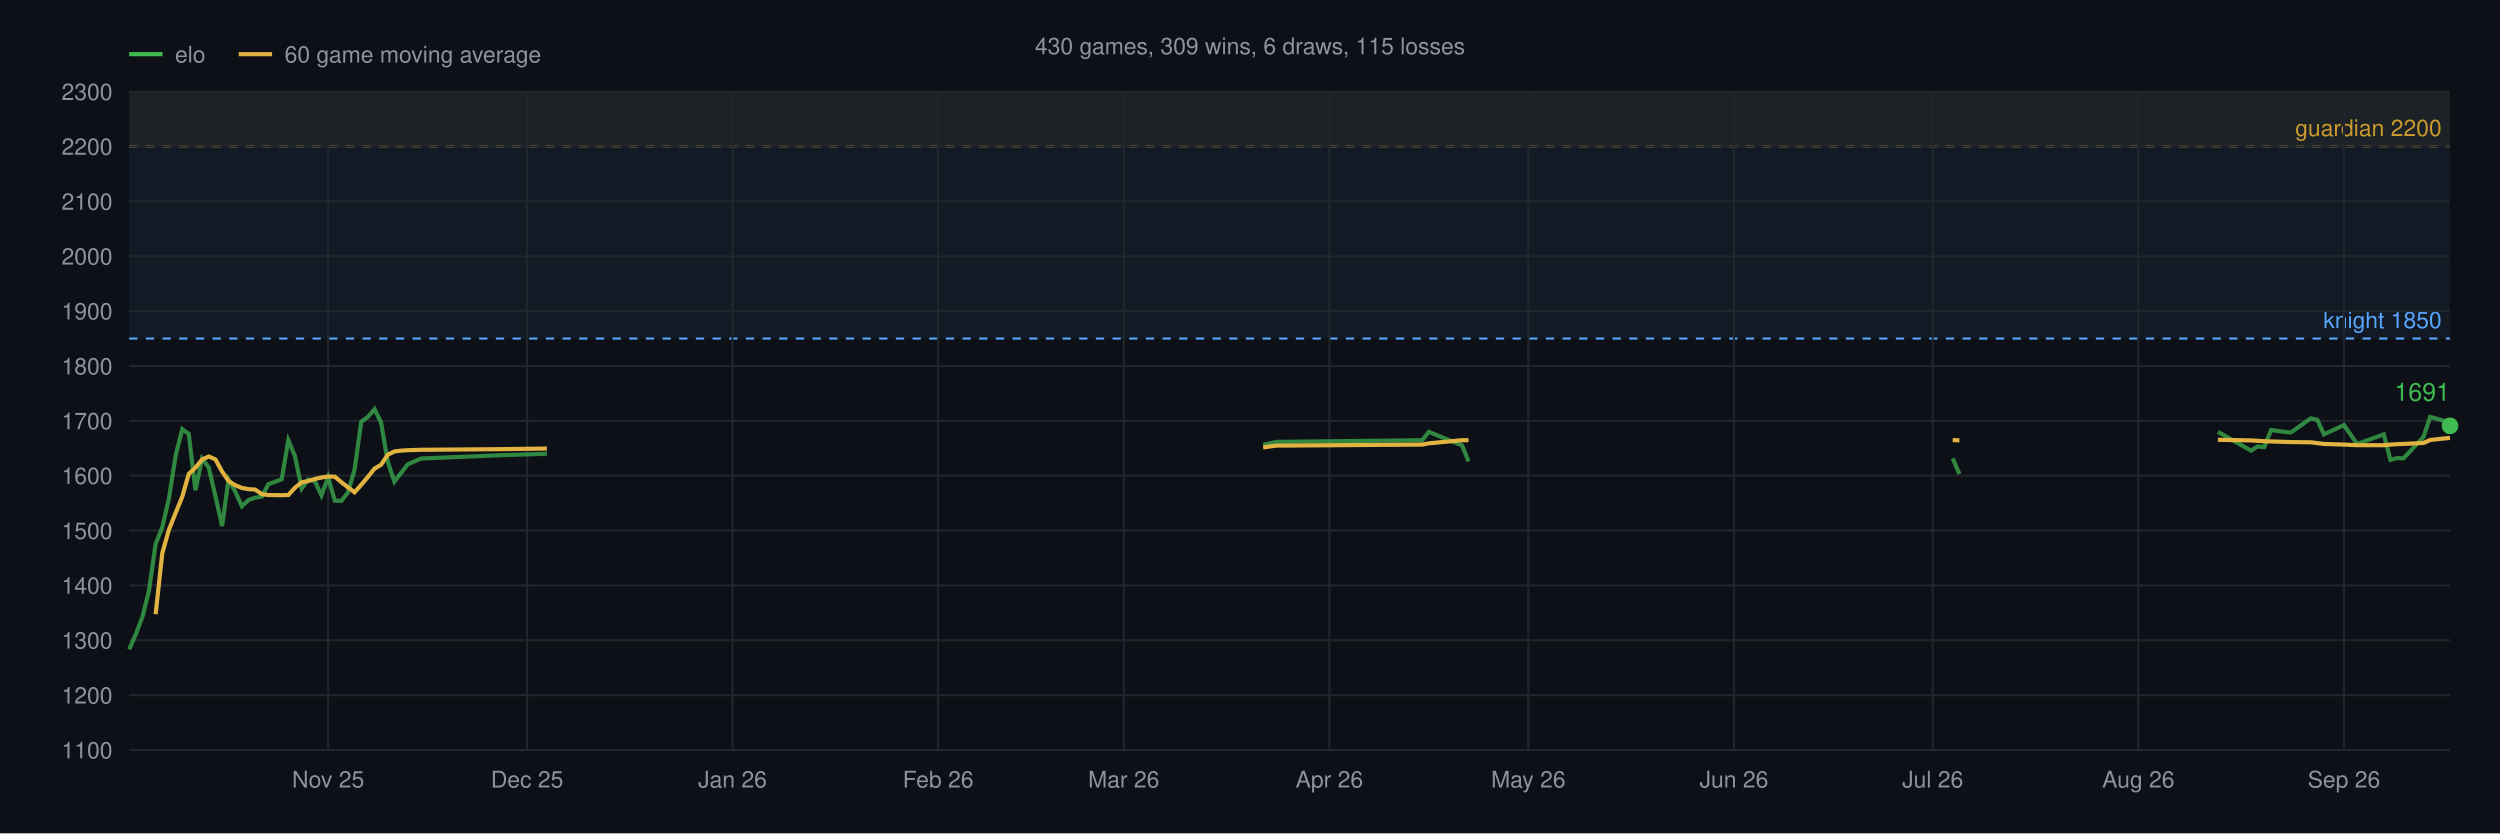
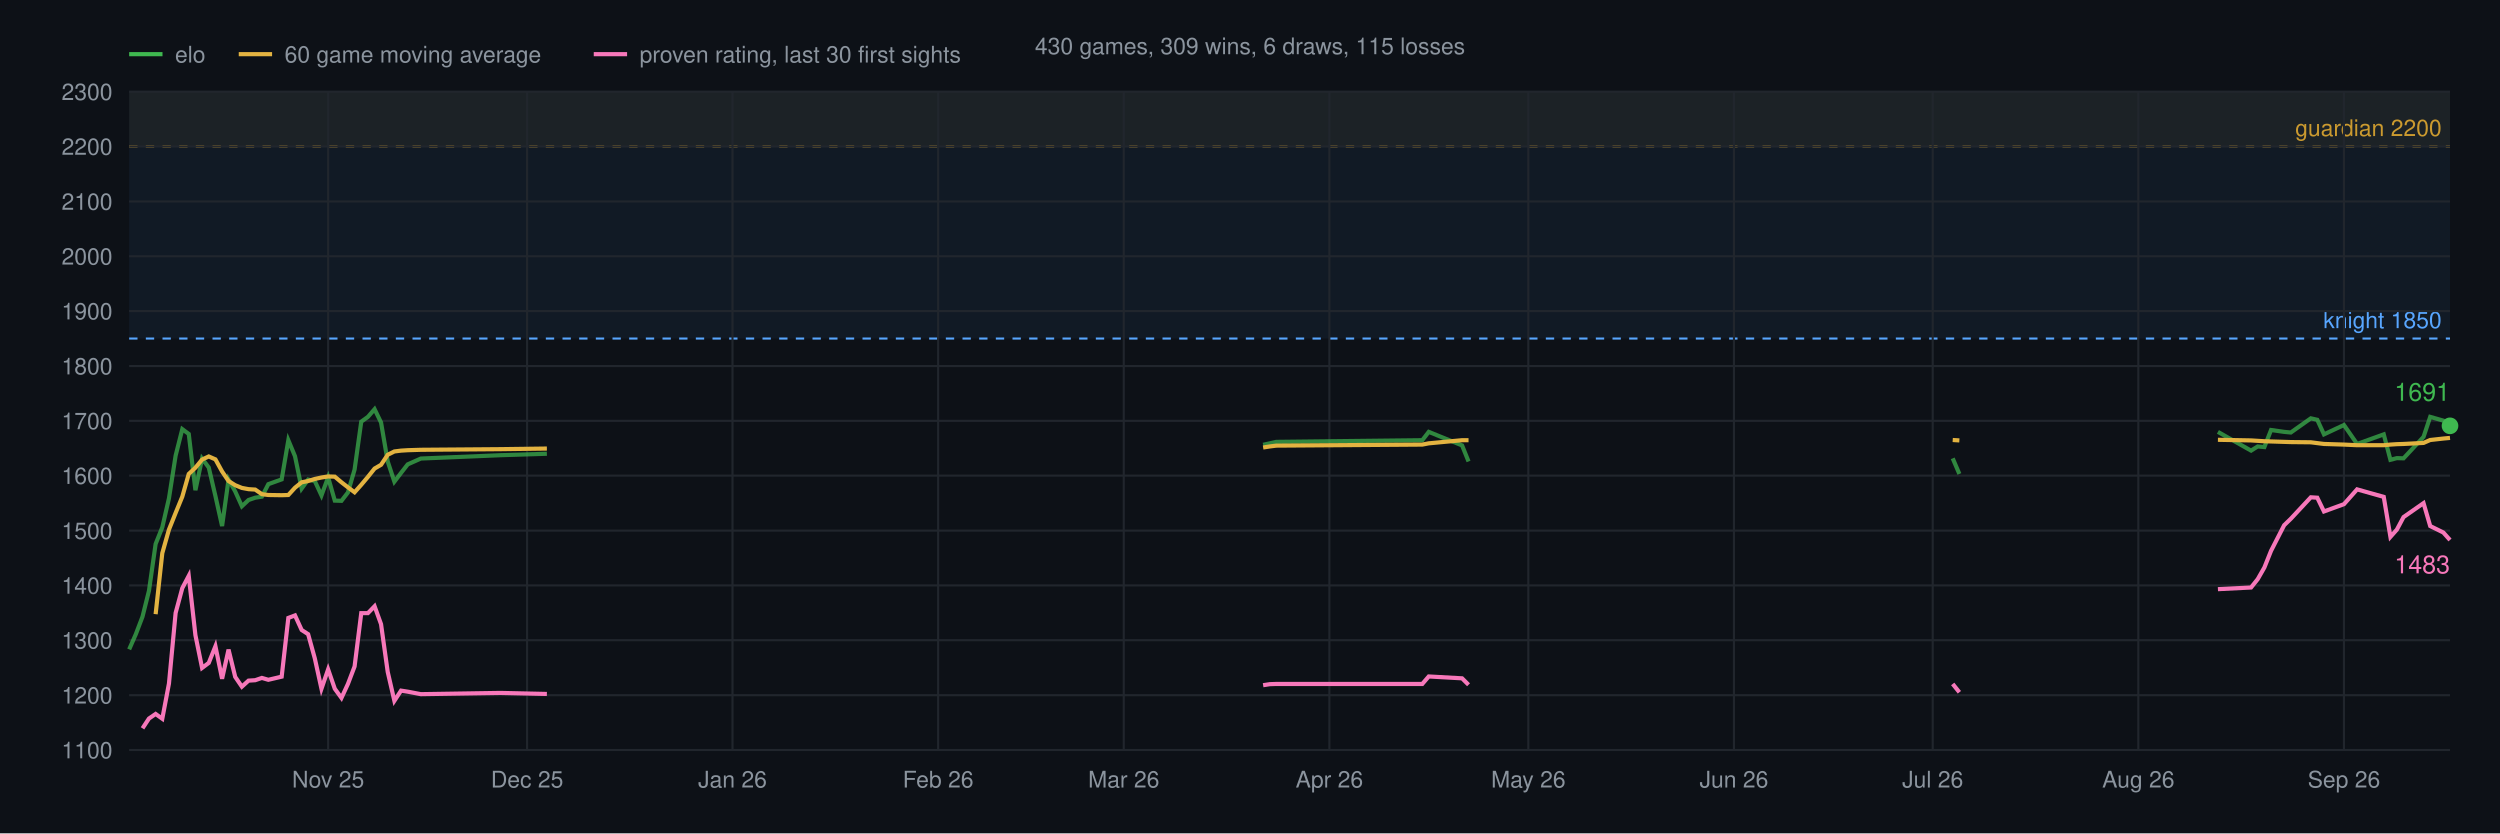
<svg xmlns="http://www.w3.org/2000/svg" viewBox="0 0 1200 400" font-family="Helvetica,sans-serif">
  <rect width="1200" height="400" fill="#0d1117" />
  <text x="600" y="26" text-anchor="middle" font-size="11" fill="#8b949e">430 games, 309 wins, 6 draws, 115 losses</text>
  <rect x="62" y="44" width="1114" height="26.3" fill="#d29922" fill-opacity="0.06" />
  <line x1="62" y1="70.3" x2="1176" y2="70.3" stroke="#d29922" stroke-width="1" stroke-dasharray="4 4" />
  <text x="1172" y="65.3" text-anchor="end" font-size="11" fill="#d29922">guardian 2200</text>
  <rect x="62" y="44" width="1114" height="118.5" fill="#58a6ff" fill-opacity="0.06" />
  <line x1="62" y1="162.5" x2="1176" y2="162.5" stroke="#58a6ff" stroke-width="1" stroke-dasharray="4 4" />
  <text x="1172" y="157.5" text-anchor="end" font-size="11" fill="#58a6ff">knight 1850</text>
  <line x1="62" y1="360.0" x2="1176" y2="360.0" stroke="#21262d" stroke-width="1" />
  <text x="54" y="364.0" text-anchor="end" font-size="11" fill="#8b949e">1100</text>
  <line x1="62" y1="333.7" x2="1176" y2="333.7" stroke="#21262d" stroke-width="1" />
  <text x="54" y="337.7" text-anchor="end" font-size="11" fill="#8b949e">1200</text>
  <line x1="62" y1="307.3" x2="1176" y2="307.3" stroke="#21262d" stroke-width="1" />
  <text x="54" y="311.3" text-anchor="end" font-size="11" fill="#8b949e">1300</text>
  <line x1="62" y1="281.0" x2="1176" y2="281.0" stroke="#21262d" stroke-width="1" />
  <text x="54" y="285.0" text-anchor="end" font-size="11" fill="#8b949e">1400</text>
  <line x1="62" y1="254.7" x2="1176" y2="254.7" stroke="#21262d" stroke-width="1" />
  <text x="54" y="258.7" text-anchor="end" font-size="11" fill="#8b949e">1500</text>
  <line x1="62" y1="228.3" x2="1176" y2="228.3" stroke="#21262d" stroke-width="1" />
  <text x="54" y="232.3" text-anchor="end" font-size="11" fill="#8b949e">1600</text>
  <line x1="62" y1="202.0" x2="1176" y2="202.0" stroke="#21262d" stroke-width="1" />
  <text x="54" y="206.0" text-anchor="end" font-size="11" fill="#8b949e">1700</text>
  <line x1="62" y1="175.7" x2="1176" y2="175.7" stroke="#21262d" stroke-width="1" />
  <text x="54" y="179.7" text-anchor="end" font-size="11" fill="#8b949e">1800</text>
  <line x1="62" y1="149.3" x2="1176" y2="149.3" stroke="#21262d" stroke-width="1" />
  <text x="54" y="153.3" text-anchor="end" font-size="11" fill="#8b949e">1900</text>
  <line x1="62" y1="123.0" x2="1176" y2="123.0" stroke="#21262d" stroke-width="1" />
  <text x="54" y="127.0" text-anchor="end" font-size="11" fill="#8b949e">2000</text>
  <line x1="62" y1="96.7" x2="1176" y2="96.7" stroke="#21262d" stroke-width="1" />
  <text x="54" y="100.7" text-anchor="end" font-size="11" fill="#8b949e">2100</text>
  <line x1="62" y1="70.3" x2="1176" y2="70.3" stroke="#21262d" stroke-width="1" />
  <text x="54" y="74.3" text-anchor="end" font-size="11" fill="#8b949e">2200</text>
  <line x1="62" y1="44.0" x2="1176" y2="44.0" stroke="#21262d" stroke-width="1" />
  <text x="54" y="48.0" text-anchor="end" font-size="11" fill="#8b949e">2300</text>
  <line x1="157.5" y1="44" x2="157.5" y2="360" stroke="#21262d" stroke-width="1" />
  <text x="157.5" y="378" text-anchor="middle" font-size="11" fill="#8b949e">Nov 25</text>
  <line x1="253.0" y1="44" x2="253.0" y2="360" stroke="#21262d" stroke-width="1" />
  <text x="253.0" y="378" text-anchor="middle" font-size="11" fill="#8b949e">Dec 25</text>
  <line x1="351.6" y1="44" x2="351.6" y2="360" stroke="#21262d" stroke-width="1" />
  <text x="351.6" y="378" text-anchor="middle" font-size="11" fill="#8b949e">Jan 26</text>
  <line x1="450.3" y1="44" x2="450.3" y2="360" stroke="#21262d" stroke-width="1" />
  <text x="450.3" y="378" text-anchor="middle" font-size="11" fill="#8b949e">Feb 26</text>
  <line x1="539.4" y1="44" x2="539.4" y2="360" stroke="#21262d" stroke-width="1" />
  <text x="539.4" y="378" text-anchor="middle" font-size="11" fill="#8b949e">Mar 26</text>
  <line x1="638.1" y1="44" x2="638.1" y2="360" stroke="#21262d" stroke-width="1" />
  <text x="638.1" y="378" text-anchor="middle" font-size="11" fill="#8b949e">Apr 26</text>
  <line x1="733.6" y1="44" x2="733.6" y2="360" stroke="#21262d" stroke-width="1" />
  <text x="733.6" y="378" text-anchor="middle" font-size="11" fill="#8b949e">May 26</text>
  <line x1="832.3" y1="44" x2="832.3" y2="360" stroke="#21262d" stroke-width="1" />
  <text x="832.3" y="378" text-anchor="middle" font-size="11" fill="#8b949e">Jun 26</text>
  <line x1="927.7" y1="44" x2="927.7" y2="360" stroke="#21262d" stroke-width="1" />
  <text x="927.7" y="378" text-anchor="middle" font-size="11" fill="#8b949e">Jul 26</text>
  <line x1="1026.4" y1="44" x2="1026.4" y2="360" stroke="#21262d" stroke-width="1" />
  <text x="1026.4" y="378" text-anchor="middle" font-size="11" fill="#8b949e">Aug 26</text>
  <line x1="1125.1" y1="44" x2="1125.1" y2="360" stroke="#21262d" stroke-width="1" />
  <text x="1125.1" y="378" text-anchor="middle" font-size="11" fill="#8b949e">Sep 26</text>
  <polyline points="62.0,311.7 65.2,304.4 68.4,296.0 71.5,283.6 74.7,261.1 77.9,253.1 81.1,239.2 84.3,218.7 87.5,206.0 90.6,208.3 93.8,235.3 97.0,220.1 100.2,224.4 103.4,238.1 106.6,252.5 109.7,230.2 112.9,235.9 116.1,243.0 119.3,240.0 122.5,238.9 125.7,238.4 128.8,232.4 135.2,230.1 138.4,211.3 141.6,219.0 144.8,234.5 147.9,230.2 151.1,230.9 154.3,237.8 157.5,229.1 160.7,240.3 163.9,240.4 167.0,236.4 170.2,225.4 173.4,202.4 176.6,200.1 179.8,196.4 182.9,202.8 186.1,221.5 189.3,231.2 192.5,227.0 195.7,222.9 202.0,220.1 240.2,218.5 262.5,217.8" fill="none" stroke="#3fb950" stroke-width="2" stroke-opacity="0.7" />
  <polyline points="606.3,213.5 609.5,212.8 612.6,212.1 682.7,211.3 685.8,207.3 701.8,213.8 704.9,221.5" fill="none" stroke="#3fb950" stroke-width="2" stroke-opacity="0.7" />
  <polyline points="937.3,220.0 940.5,227.5" fill="none" stroke="#3fb950" stroke-width="2" stroke-opacity="0.7" />
  <polyline points="1064.6,207.3 1080.5,216.3 1083.7,214.3 1086.9,214.6 1090.1,206.4 1096.4,207.3 1099.6,207.6 1109.2,200.8 1112.3,201.5 1115.5,208.5 1125.1,204.0 1131.4,213.1 1144.2,208.5 1147.4,220.7 1150.5,219.9 1153.7,220.0 1163.3,209.7 1166.5,200.1 1172.8,201.9 1176.0,204.4" fill="none" stroke="#3fb950" stroke-width="2" stroke-opacity="0.7" />
  <polyline points="74.7,294.8 77.9,265.5 81.1,254.2 84.3,246.2 87.5,238.4 90.6,227.5 93.8,224.5 97.0,220.6 100.2,219.1 103.4,220.5 106.6,226.3 109.7,230.9 112.9,232.9 116.1,234.2 119.3,234.8 122.5,235.0 125.7,237.2 128.8,237.6 135.2,237.7 138.4,237.6 141.6,234.1 144.8,231.5 147.9,230.9 151.1,229.9 154.3,229.2 157.5,228.7 160.7,228.8 163.9,231.5 167.0,233.9 170.2,236.3 173.4,232.7 176.6,228.9 179.8,224.9 182.9,223.1 186.1,218.3 189.3,216.7 192.5,216.3 195.7,216.1 202.0,215.9 240.2,215.6 262.5,215.3" fill="none" stroke="#e3b341" stroke-width="2" stroke-opacity="1" />
  <polyline points="606.3,214.8 609.5,214.3 612.6,213.9 682.7,213.4 685.8,212.8 701.8,211.3 704.9,211.3" fill="none" stroke="#e3b341" stroke-width="2" stroke-opacity="1" />
  <polyline points="937.3,211.2 940.5,211.4" fill="none" stroke="#e3b341" stroke-width="2" stroke-opacity="1" />
  <polyline points="1064.6,211.1 1080.5,211.4 1083.7,211.6 1086.9,211.8 1090.1,211.9 1096.4,212.1 1099.6,212.2 1109.2,212.3 1112.3,212.7 1115.5,213.1 1125.1,213.4 1131.4,213.7 1144.2,213.7 1147.4,213.4 1150.5,213.2 1153.7,213.1 1163.3,212.6 1166.5,211.2 1172.8,210.5 1176.0,210.2" fill="none" stroke="#e3b341" stroke-width="2" stroke-opacity="1" />
+   <polyline points="68.4,349.6 71.5,344.9 74.7,342.7 77.9,345.0 81.1,328.1 84.3,294.2 87.5,282.3 90.6,276.4 93.8,304.9 97.0,320.6 100.2,318.2 103.4,310.2 106.6,325.8 109.7,311.8 112.9,324.9 116.1,329.6 119.3,326.7 122.5,326.5 125.7,325.4 128.8,326.3 135.2,324.8 138.4,296.6 141.6,295.4 144.8,302.4 147.9,304.4 151.1,316.0 154.3,330.6 157.5,321.3 160.7,330.6 163.9,335.0 167.0,328.3 170.2,319.9 173.4,294.3 176.6,294.3 179.8,291.0 182.9,299.6 186.1,322.5 189.3,336.4 192.5,331.5 195.7,332.0 202.0,333.2 240.2,332.6 262.5,333.1" fill="none" stroke="#f778ba" stroke-width="2" stroke-opacity="1" />
+   <polyline points="606.3,328.9 609.5,328.4 612.6,328.3 682.7,328.3 685.8,324.7 701.8,325.6 704.9,328.7" fill="none" stroke="#f778ba" stroke-width="2" stroke-opacity="1" />
+   <polyline points="937.3,328.3 940.5,332.3" fill="none" stroke="#f778ba" stroke-width="2" stroke-opacity="1" />
+   <polyline points="1064.6,282.8 1080.5,282.0 1083.7,278.0 1086.9,272.4 1090.1,264.4 1096.4,252.1 1099.6,249.0 1109.2,238.7 1112.3,238.9 1115.5,245.5 1125.1,242.0 1131.4,234.9 1144.2,238.5 1147.4,257.7 1150.5,254.2 1153.7,248.2 1163.3,241.5 1166.5,252.5 1172.8,255.6 1176.0,259.2" fill="none" stroke="#f778ba" stroke-width="2" stroke-opacity="1" />
  <line x1="62" y1="26" x2="78" y2="26" stroke="#3fb950" stroke-width="2" />
  <text x="84" y="30" font-size="11" fill="#8b949e">elo</text>
  <line x1="114.6" y1="26" x2="130.6" y2="26" stroke="#e3b341" stroke-width="2" />
  <text x="136.6" y="30" font-size="11" fill="#8b949e">60 game moving average</text>
+   <line x1="285.0" y1="26" x2="301.0" y2="26" stroke="#f778ba" stroke-width="2" />
+   <text x="307.0" y="30" font-size="11" fill="#8b949e">proven rating, last 30 first sights</text>
+   <text x="1176.0" y="275.2" text-anchor="end" font-size="12" fill="#f778ba">1483</text>
  <circle cx="1176.0" cy="204.4" r="4" fill="#3fb950" />
  <text x="1176.0" y="192.4" text-anchor="end" font-size="12" fill="#3fb950">1691</text>
</svg>
